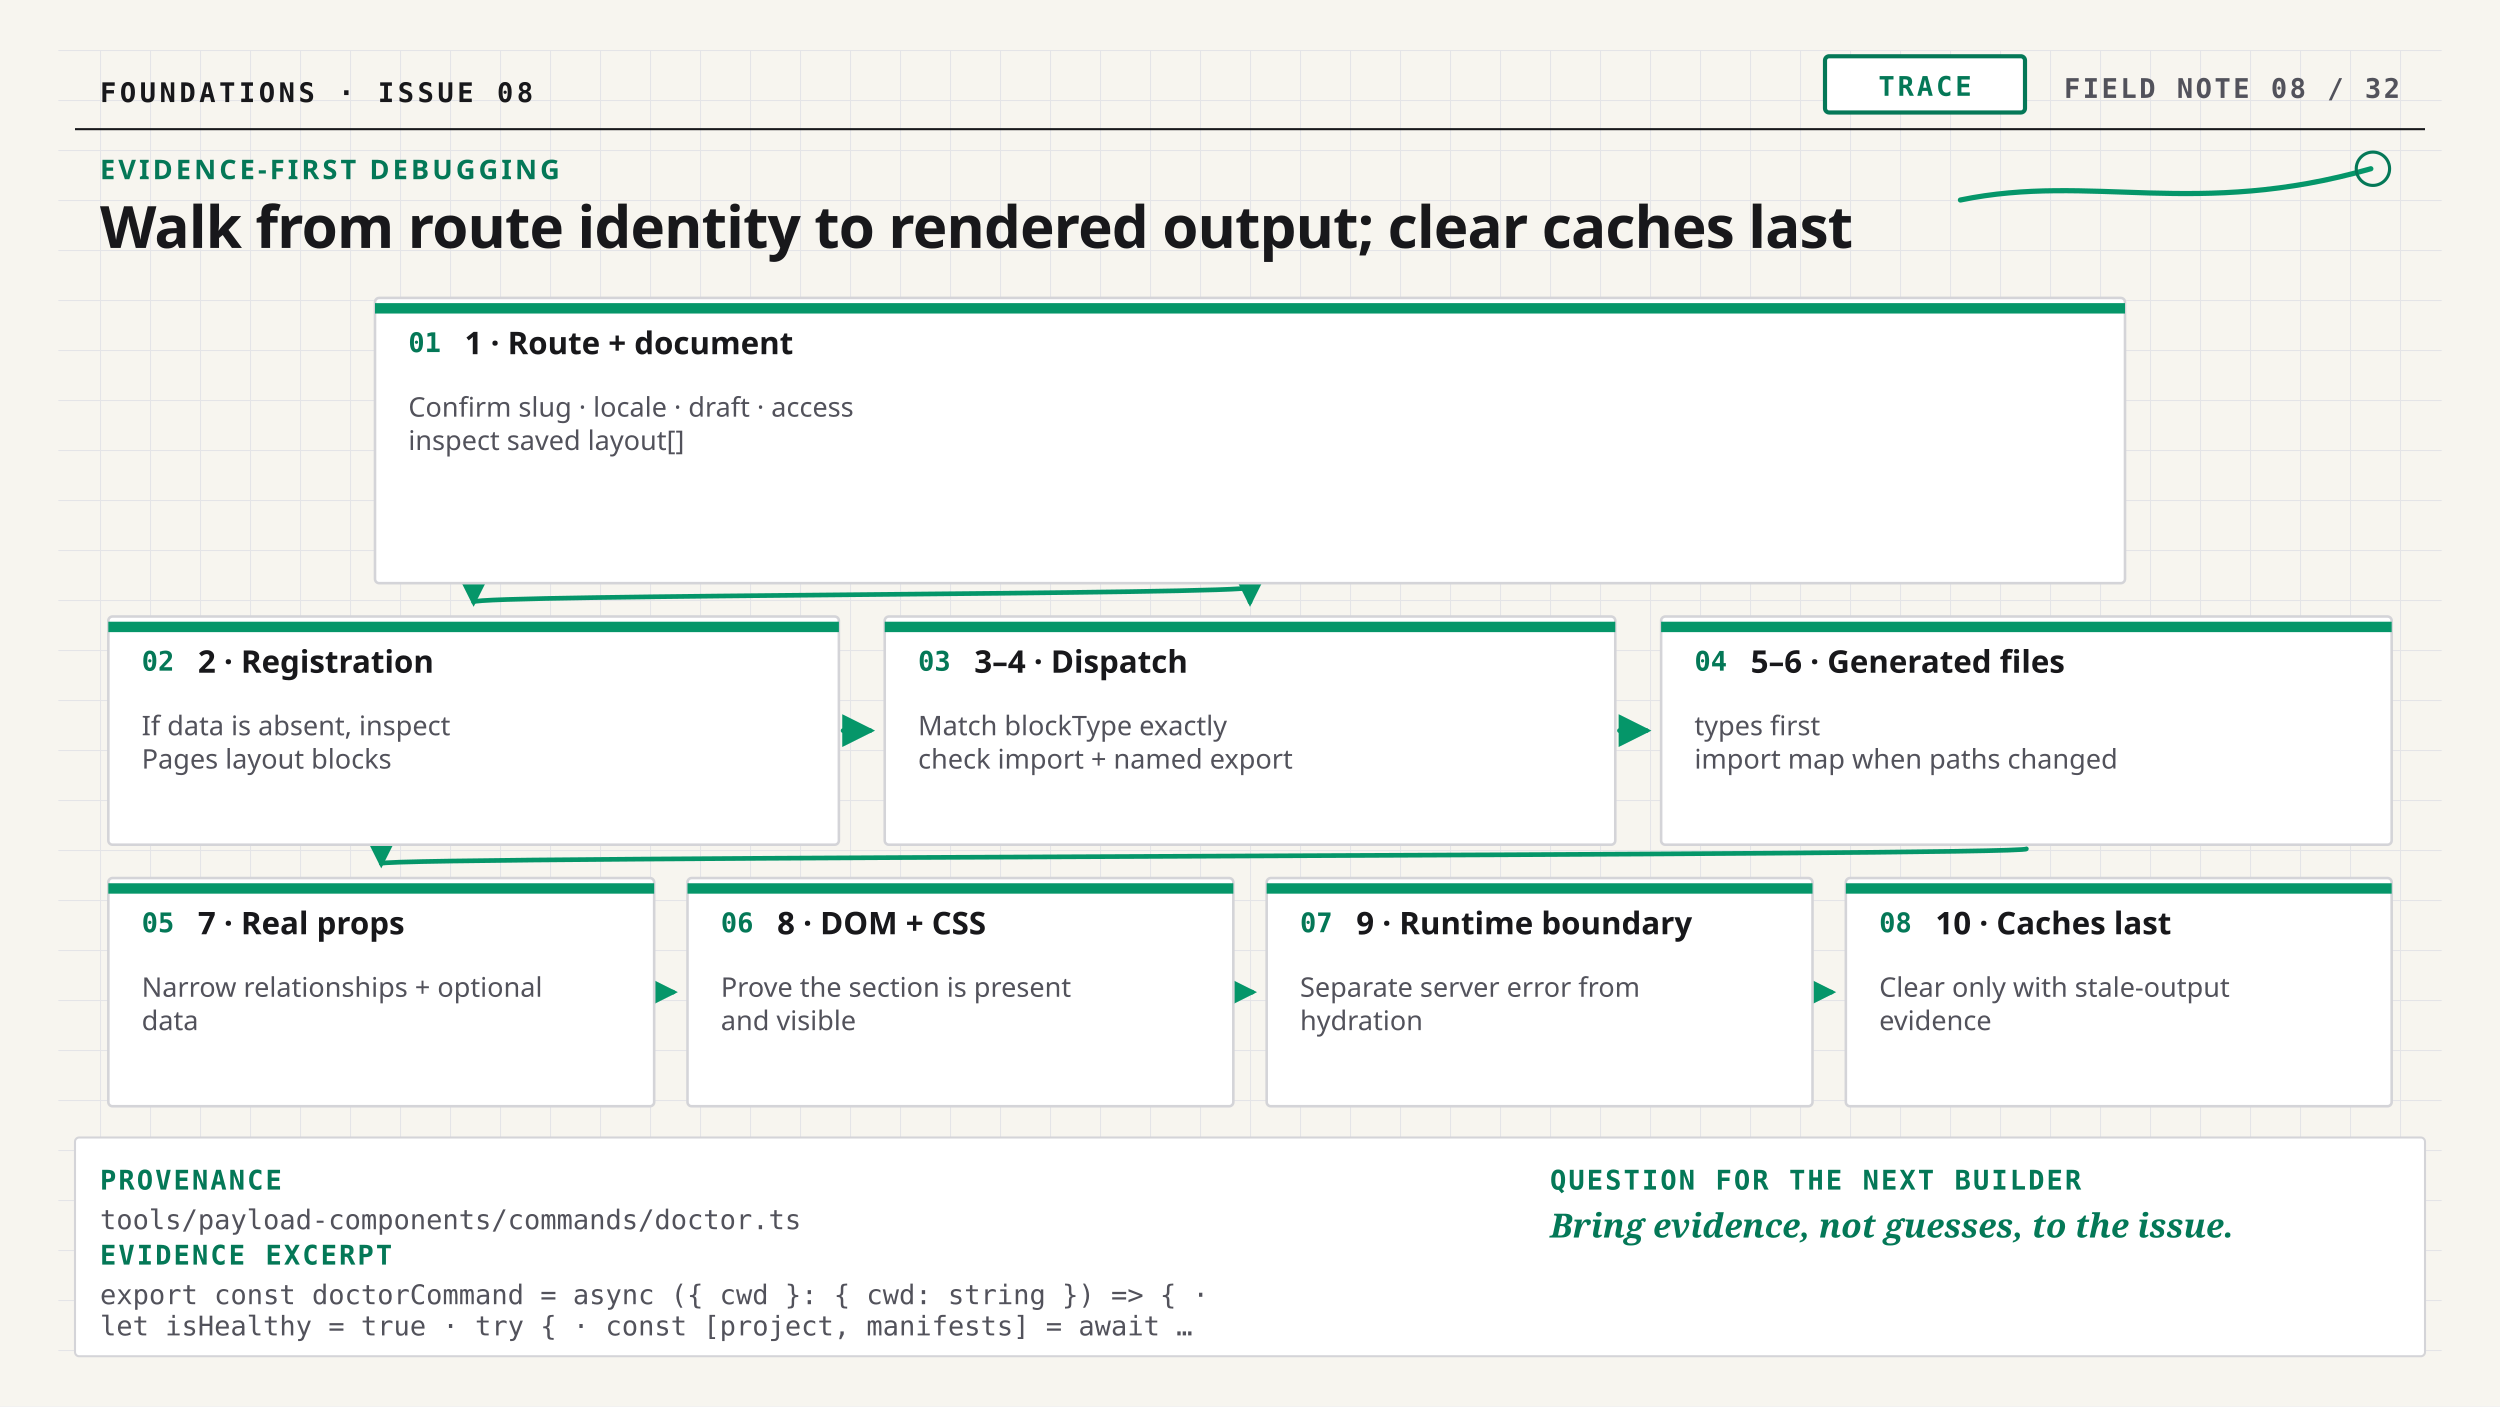
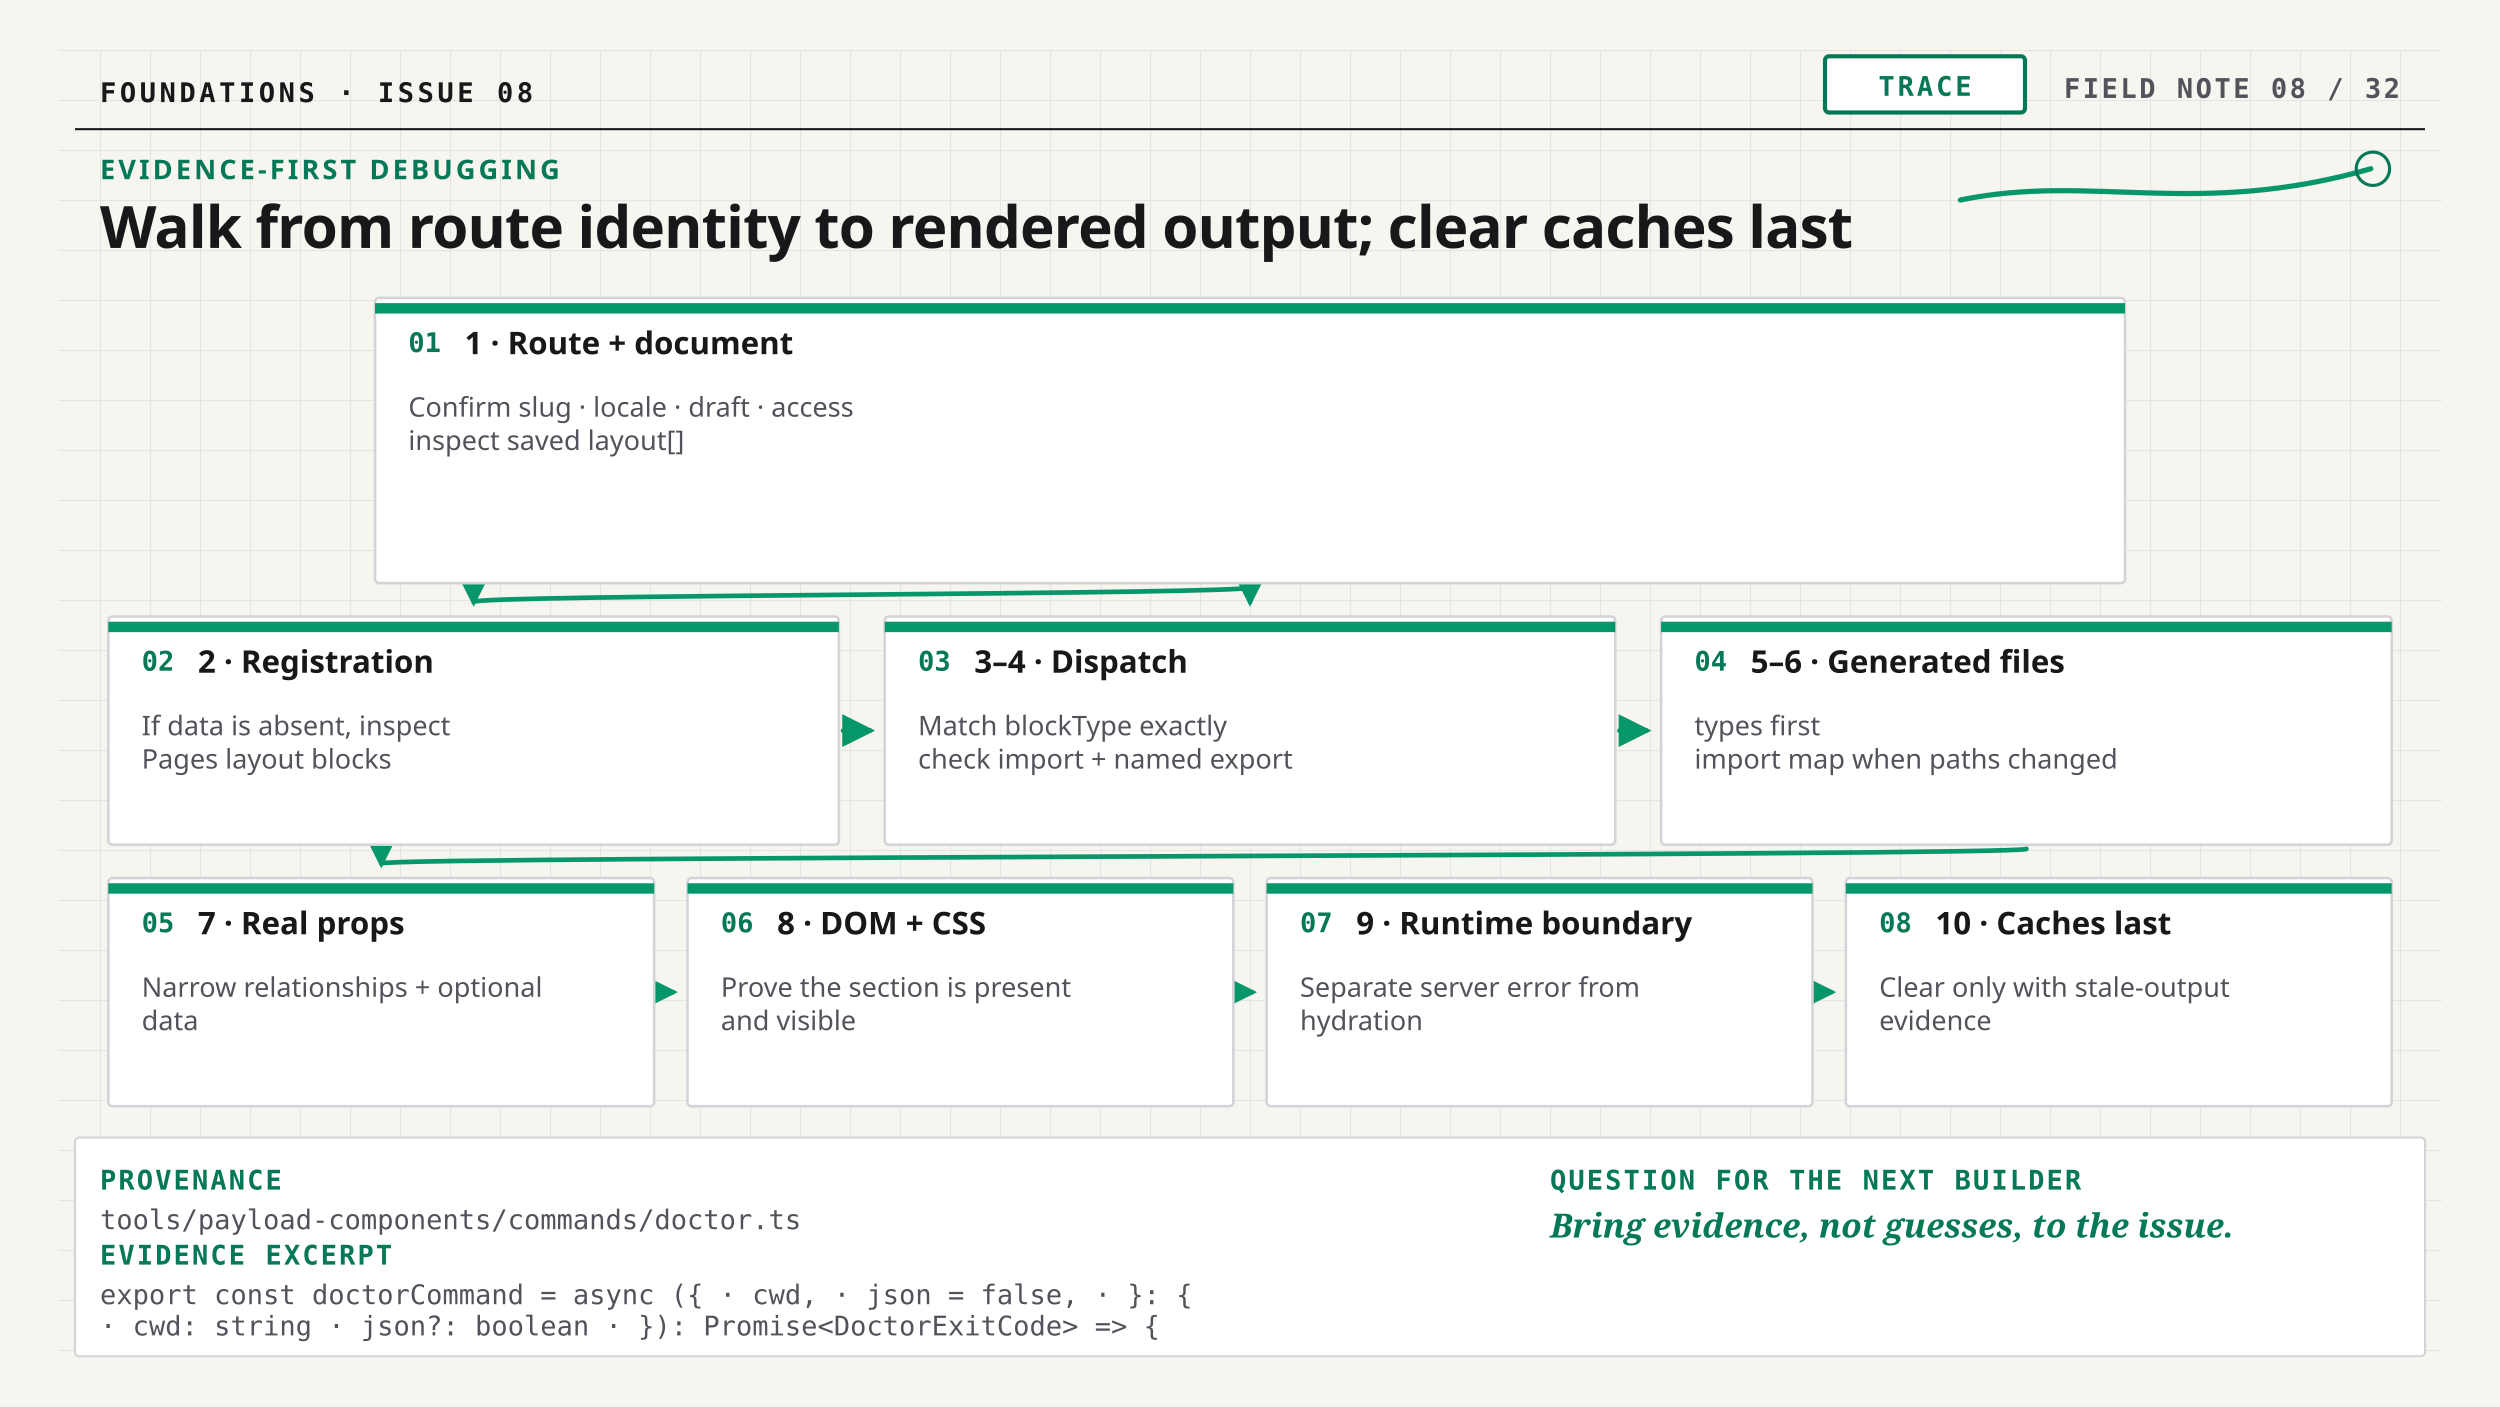
<svg xmlns="http://www.w3.org/2000/svg" viewBox="0 0 1200 675" role="img" aria-labelledby="diagram-title diagram-description" class="diagram diagram--trace" data-mode="trace" data-series="foundations" data-issue="08">
  <defs>
    <pattern id="journal-grid-pattern" width="24" height="24" patternUnits="userSpaceOnUse">
      <path d="M 24 0 L 0 0 0 24" fill="none" stroke="#e4e4e7" stroke-width="1" />
    </pattern>
    <marker id="journal-arrow" viewBox="0 0 10 10" refX="8.5" refY="5" markerWidth="7" markerHeight="7" orient="auto-start-reverse">
      <path d="M 0 0 L 10 5 L 0 10 z" fill="#059669" />
    </marker>
    <style>
      .diagram {
        background: #f7f5ef;
        color: #18181b;
      }
      .paper {
        fill: #f7f5ef;
      }
      .grid {
        fill: url(#journal-grid-pattern);
      }
      .masthead,
      .mode-label,
      .folio-label,
      .footer-label,
      .node-index,
      .edge-label,
      .node-title--mono,
      .node-body--mono,
      .provenance-line {
        font-family: ui-monospace, SFMono-Regular, Menlo, monospace;
      }
      .masthead {
        fill: #18181b;
        font-size: 13px;
        font-weight: 700;
        letter-spacing: 1.7px;
      }
      .kicker {
        fill: #047857;
        font-family: ui-sans-serif, system-ui, sans-serif;
        font-size: 13px;
        font-weight: 750;
        letter-spacing: 1.5px;
      }
      .headline {
        fill: #18181b;
        font-family: ui-sans-serif, system-ui, sans-serif;
        font-size: 28px;
        font-weight: 720;
        letter-spacing: -0.4px;
      }
      .mode-box {
        fill: #ffffff;
        stroke: #047857;
        stroke-width: 2;
      }
      .mode-label {
        fill: #047857;
        font-size: 13px;
        font-weight: 750;
        letter-spacing: 1.4px;
      }
      .folio-label {
        fill: #52525b;
        font-size: 13px;
        font-weight: 650;
        letter-spacing: 1.2px;
      }
      .journal-rule {
        stroke: #18181b;
        stroke-width: 1;
      }
      .accent-path {
        fill: none;
        stroke: #059669;
        stroke-linecap: round;
        stroke-width: 2.5;
      }
      .edge-path {
        fill: none;
        stroke: #059669;
        stroke-linecap: round;
        stroke-width: 2.25;
      }
      .diagram--join .edge-path {
        stroke-dasharray: 7 5;
      }
      .diagram--inspect .edge-path {
        stroke-width: 1.75;
      }
      .edge-label-paper {
        fill: #f7f5ef;
        stroke: #e4e4e7;
        stroke-width: 1;
      }
      .edge-label {
        fill: #047857;
        font-size: 13px;
        font-weight: 700;
      }
      .node-card {
        fill: #ffffff;
        stroke: #d4d4d8;
        stroke-width: 1.25;
      }
      .diagram--inspect .node-card {
        stroke: #18181b;
      }
      .node--terminal .node-card {
        fill: #18181b;
        stroke: #18181b;
      }
      .node-rule {
        stroke: #059669;
        stroke-width: 5;
      }
      .node-index {
        fill: #047857;
        font-size: 13px;
        font-weight: 700;
      }
      .node-title {
        fill: #18181b;
        font-family: ui-sans-serif, system-ui, sans-serif;
        font-size: 15px;
        font-weight: 720;
      }
      .node-body {
        fill: #52525b;
        font-family: ui-sans-serif, system-ui, sans-serif;
        font-size: 13px;
        font-weight: 480;
      }
      .node--terminal .node-title,
      .node--terminal .node-body {
        fill: #ffffff;
      }
      .node--terminal .node-index {
        fill: #059669;
      }
      .footer-paper {
        fill: #ffffff;
        stroke: #d4d4d8;
        stroke-width: 1;
      }
      .footer-label {
        fill: #047857;
        font-size: 13px;
        font-weight: 700;
        letter-spacing: 1px;
      }
      .provenance-line,
      .evidence-line {
        fill: #52525b;
        font-size: 13px;
      }
      .evidence-line {
        font-family: ui-monospace, SFMono-Regular, Menlo, monospace;
      }
      .prompt {
        fill: #047857;
        font-family: Georgia, serif;
        font-size: 16px;
        font-style: italic;
        font-weight: 650;
      }
      .registration {
        fill: none;
        stroke: #047857;
        stroke-width: 1.5;
      }
    </style>
  </defs>
  <rect class="paper" width="1200" height="675" />
  <rect class="grid" data-journal-part="grid" x="28" y="24" width="1144" height="627" />
  <path class="journal-rule" d="M 36 62 H 1164" />
  <g data-journal-part="masthead">
    <text class="masthead" x="48" y="49">FOUNDATIONS · ISSUE 08</text>
  </g>
  <g data-journal-part="mode">
    <rect class="mode-box" x="876" y="27" width="96" height="27" rx="2" />
    <text class="mode-label" x="924" y="46" text-anchor="middle">TRACE</text>
  </g>
  <g data-journal-part="folio">
    <text class="folio-label" x="1152" y="47" text-anchor="end">FIELD NOTE 08 / 32</text>
  </g>
  <text class="kicker" x="48" y="86">EVIDENCE-FIRST DEBUGGING</text>
  <text class="headline" x="48" y="119">Walk from route identity to rendered output; clear caches last</text>
  <path class="accent-path" d="M 941 96 C 1004 83, 1054 105, 1138 81" />
  <circle class="registration" cx="1139" cy="81" r="8" />
  <g data-diagram-layer="edges">
    <g class="edge">
      <path class="edge-path" data-edge-from="document" data-edge-to="registration" data-edge-axis="vertical" d="M 600 281.923 C 600 285.423, 227.333 285.423, 227.333 288.923" marker-end="url(#journal-arrow)" />
    </g>
    <g class="edge">
      <path class="edge-path" data-edge-from="document" data-edge-to="dispatch" data-edge-axis="vertical" d="M 600 281.923 C 600 285.423, 600 285.423, 600 288.923" marker-end="url(#journal-arrow)" />
    </g>
    <g class="edge">
      <path class="edge-path" data-edge-from="registration" data-edge-to="dispatch" data-edge-axis="horizontal" d="M 404.667 350.692 C 411.167 350.692, 411.167 350.692, 417.667 350.692" marker-end="url(#journal-arrow)" />
    </g>
    <g class="edge">
      <path class="edge-path" data-edge-from="dispatch" data-edge-to="generated" data-edge-axis="horizontal" d="M 777.333 350.692 C 783.833 350.692, 783.833 350.692, 790.333 350.692" marker-end="url(#journal-arrow)" />
    </g>
    <g class="edge">
      <path class="edge-path" data-edge-from="generated" data-edge-to="props" data-edge-axis="vertical" d="M 972.667 407.462 C 972.667 410.962, 183 410.962, 183 414.462" marker-end="url(#journal-arrow)" />
    </g>
    <g class="edge">
      <path class="edge-path" data-edge-from="props" data-edge-to="dom" data-edge-axis="horizontal" d="M 316 476.231 C 319.5 476.231, 319.5 476.231, 323 476.231" marker-end="url(#journal-arrow)" />
    </g>
    <g class="edge">
      <path class="edge-path" data-edge-from="dom" data-edge-to="runtime" data-edge-axis="horizontal" d="M 594 476.231 C 597.5 476.231, 597.5 476.231, 601 476.231" marker-end="url(#journal-arrow)" />
    </g>
    <g class="edge">
      <path class="edge-path" data-edge-from="runtime" data-edge-to="cache" data-edge-axis="horizontal" d="M 872 476.231 C 875.5 476.231, 875.5 476.231, 879 476.231" marker-end="url(#journal-arrow)" />
    </g>
  </g>
  <g data-diagram-layer="nodes">
    <g class="node node--standard" data-node-id="document" data-node-kind="standard">
      <rect class="node-card" x="180" y="143" width="840" height="136.923" rx="2" />
      <path class="node-rule" d="M 180 148 H 1020" />
      <text class="node-index" x="196" y="169">01</text>
      <text class="node-title" x="223" y="170">1 · Route + document</text>
      <text class="node-body" data-role="body-line" x="196" y="200">Confirm slug · locale · draft · access</text>
      <text class="node-body" data-role="body-line" x="196" y="216">inspect saved layout[]</text>
    </g>
    <g class="node node--standard" data-node-id="registration" data-node-kind="standard">
      <rect class="node-card" x="52" y="295.923" width="350.667" height="109.538" rx="2" />
      <path class="node-rule" d="M 52 300.923 H 402.667" />
      <text class="node-index" x="68" y="321.923">02</text>
      <text class="node-title" x="95" y="322.923">2 · Registration</text>
      <text class="node-body" data-role="body-line" x="68" y="352.923">If data is absent, inspect</text>
      <text class="node-body" data-role="body-line" x="68" y="368.923">Pages layout blocks</text>
    </g>
    <g class="node node--standard" data-node-id="dispatch" data-node-kind="standard">
      <rect class="node-card" x="424.667" y="295.923" width="350.667" height="109.538" rx="2" />
      <path class="node-rule" d="M 424.667 300.923 H 775.333" />
      <text class="node-index" x="440.667" y="321.923">03</text>
      <text class="node-title" x="467.667" y="322.923">3–4 · Dispatch</text>
      <text class="node-body" data-role="body-line" x="440.667" y="352.923">Match blockType exactly</text>
      <text class="node-body" data-role="body-line" x="440.667" y="368.923">check import + named export</text>
    </g>
    <g class="node node--standard" data-node-id="generated" data-node-kind="standard">
      <rect class="node-card" x="797.333" y="295.923" width="350.667" height="109.538" rx="2" />
      <path class="node-rule" d="M 797.333 300.923 H 1148" />
      <text class="node-index" x="813.333" y="321.923">04</text>
      <text class="node-title" x="840.333" y="322.923">5–6 · Generated files</text>
      <text class="node-body" data-role="body-line" x="813.333" y="352.923">types first</text>
      <text class="node-body" data-role="body-line" x="813.333" y="368.923">import map when paths changed</text>
    </g>
    <g class="node node--standard" data-node-id="props" data-node-kind="standard">
      <rect class="node-card" x="52" y="421.462" width="262" height="109.538" rx="2" />
      <path class="node-rule" d="M 52 426.462 H 314" />
      <text class="node-index" x="68" y="447.462">05</text>
      <text class="node-title" x="95" y="448.462">7 · Real props</text>
      <text class="node-body" data-role="body-line" x="68" y="478.462">Narrow relationships + optional</text>
      <text class="node-body" data-role="body-line" x="68" y="494.462">data</text>
    </g>
    <g class="node node--standard" data-node-id="dom" data-node-kind="standard">
      <rect class="node-card" x="330" y="421.462" width="262" height="109.538" rx="2" />
      <path class="node-rule" d="M 330 426.462 H 592" />
      <text class="node-index" x="346" y="447.462">06</text>
      <text class="node-title" x="373" y="448.462">8 · DOM + CSS</text>
      <text class="node-body" data-role="body-line" x="346" y="478.462">Prove the section is present</text>
      <text class="node-body" data-role="body-line" x="346" y="494.462">and visible</text>
    </g>
    <g class="node node--standard" data-node-id="runtime" data-node-kind="standard">
      <rect class="node-card" x="608" y="421.462" width="262" height="109.538" rx="2" />
      <path class="node-rule" d="M 608 426.462 H 870" />
      <text class="node-index" x="624" y="447.462">07</text>
      <text class="node-title" x="651" y="448.462">9 · Runtime boundary</text>
      <text class="node-body" data-role="body-line" x="624" y="478.462">Separate server error from</text>
      <text class="node-body" data-role="body-line" x="624" y="494.462">hydration</text>
    </g>
    <g class="node node--standard" data-node-id="cache" data-node-kind="standard">
      <rect class="node-card" x="886" y="421.462" width="262" height="109.538" rx="2" />
      <path class="node-rule" d="M 886 426.462 H 1148" />
      <text class="node-index" x="902" y="447.462">08</text>
      <text class="node-title" x="929" y="448.462">10 · Caches last</text>
      <text class="node-body" data-role="body-line" x="902" y="478.462">Clear only with stale-output</text>
      <text class="node-body" data-role="body-line" x="902" y="494.462">evidence</text>
    </g>
  </g>
  <rect class="footer-paper" x="36" y="546" width="1128" height="105" rx="2" />
  <g data-journal-part="provenance" data-provenance="tools/payload-components/commands/doctor.ts">
    <text class="footer-label" x="48" y="571">PROVENANCE</text>
    <text class="provenance-line" x="48" y="590">tools/payload-components/commands/doctor.ts</text>
  </g>
-   <g data-journal-part="evidence" data-evidence-excerpt="export const doctorCommand = async ({ cwd }: { cwd: string }) =&gt; {   let isHealthy = true    try {     const [project, manifests] = await Promise.all([detectProject(cwd), loadKnownManifests()])      logProjectSummary(project)" data-evidence-truncated="true">
+   <g data-journal-part="evidence" data-evidence-excerpt="export const doctorCommand = async ({   cwd,   json = false, }: {   cwd: string   json?: boolean }): Promise&lt;DoctorExitCode&gt; =&gt; {">
    <text class="footer-label" x="48" y="607">EVIDENCE EXCERPT</text>
-     <text class="evidence-line" x="48" y="626">export const doctorCommand = async ({ cwd }: { cwd: string }) =&gt; { ·</text>
-     <text class="evidence-line" x="48" y="641">let isHealthy = true · try { · const [project, manifests] = await …</text>
+     <text class="evidence-line" x="48" y="626">export const doctorCommand = async ({ · cwd, · json = false, · }: {</text>
+     <text class="evidence-line" x="48" y="641">· cwd: string · json?: boolean · }): Promise&lt;DoctorExitCode&gt; =&gt; {</text>
  </g>
  <g data-journal-part="prompt" data-prompt="Bring evidence, not guesses, to the issue.">
    <text class="footer-label" x="744" y="571">QUESTION FOR THE NEXT BUILDER</text>
    <text class="prompt" x="744" y="594">Bring evidence, not guesses, to the issue.</text>
  </g>
</svg>
